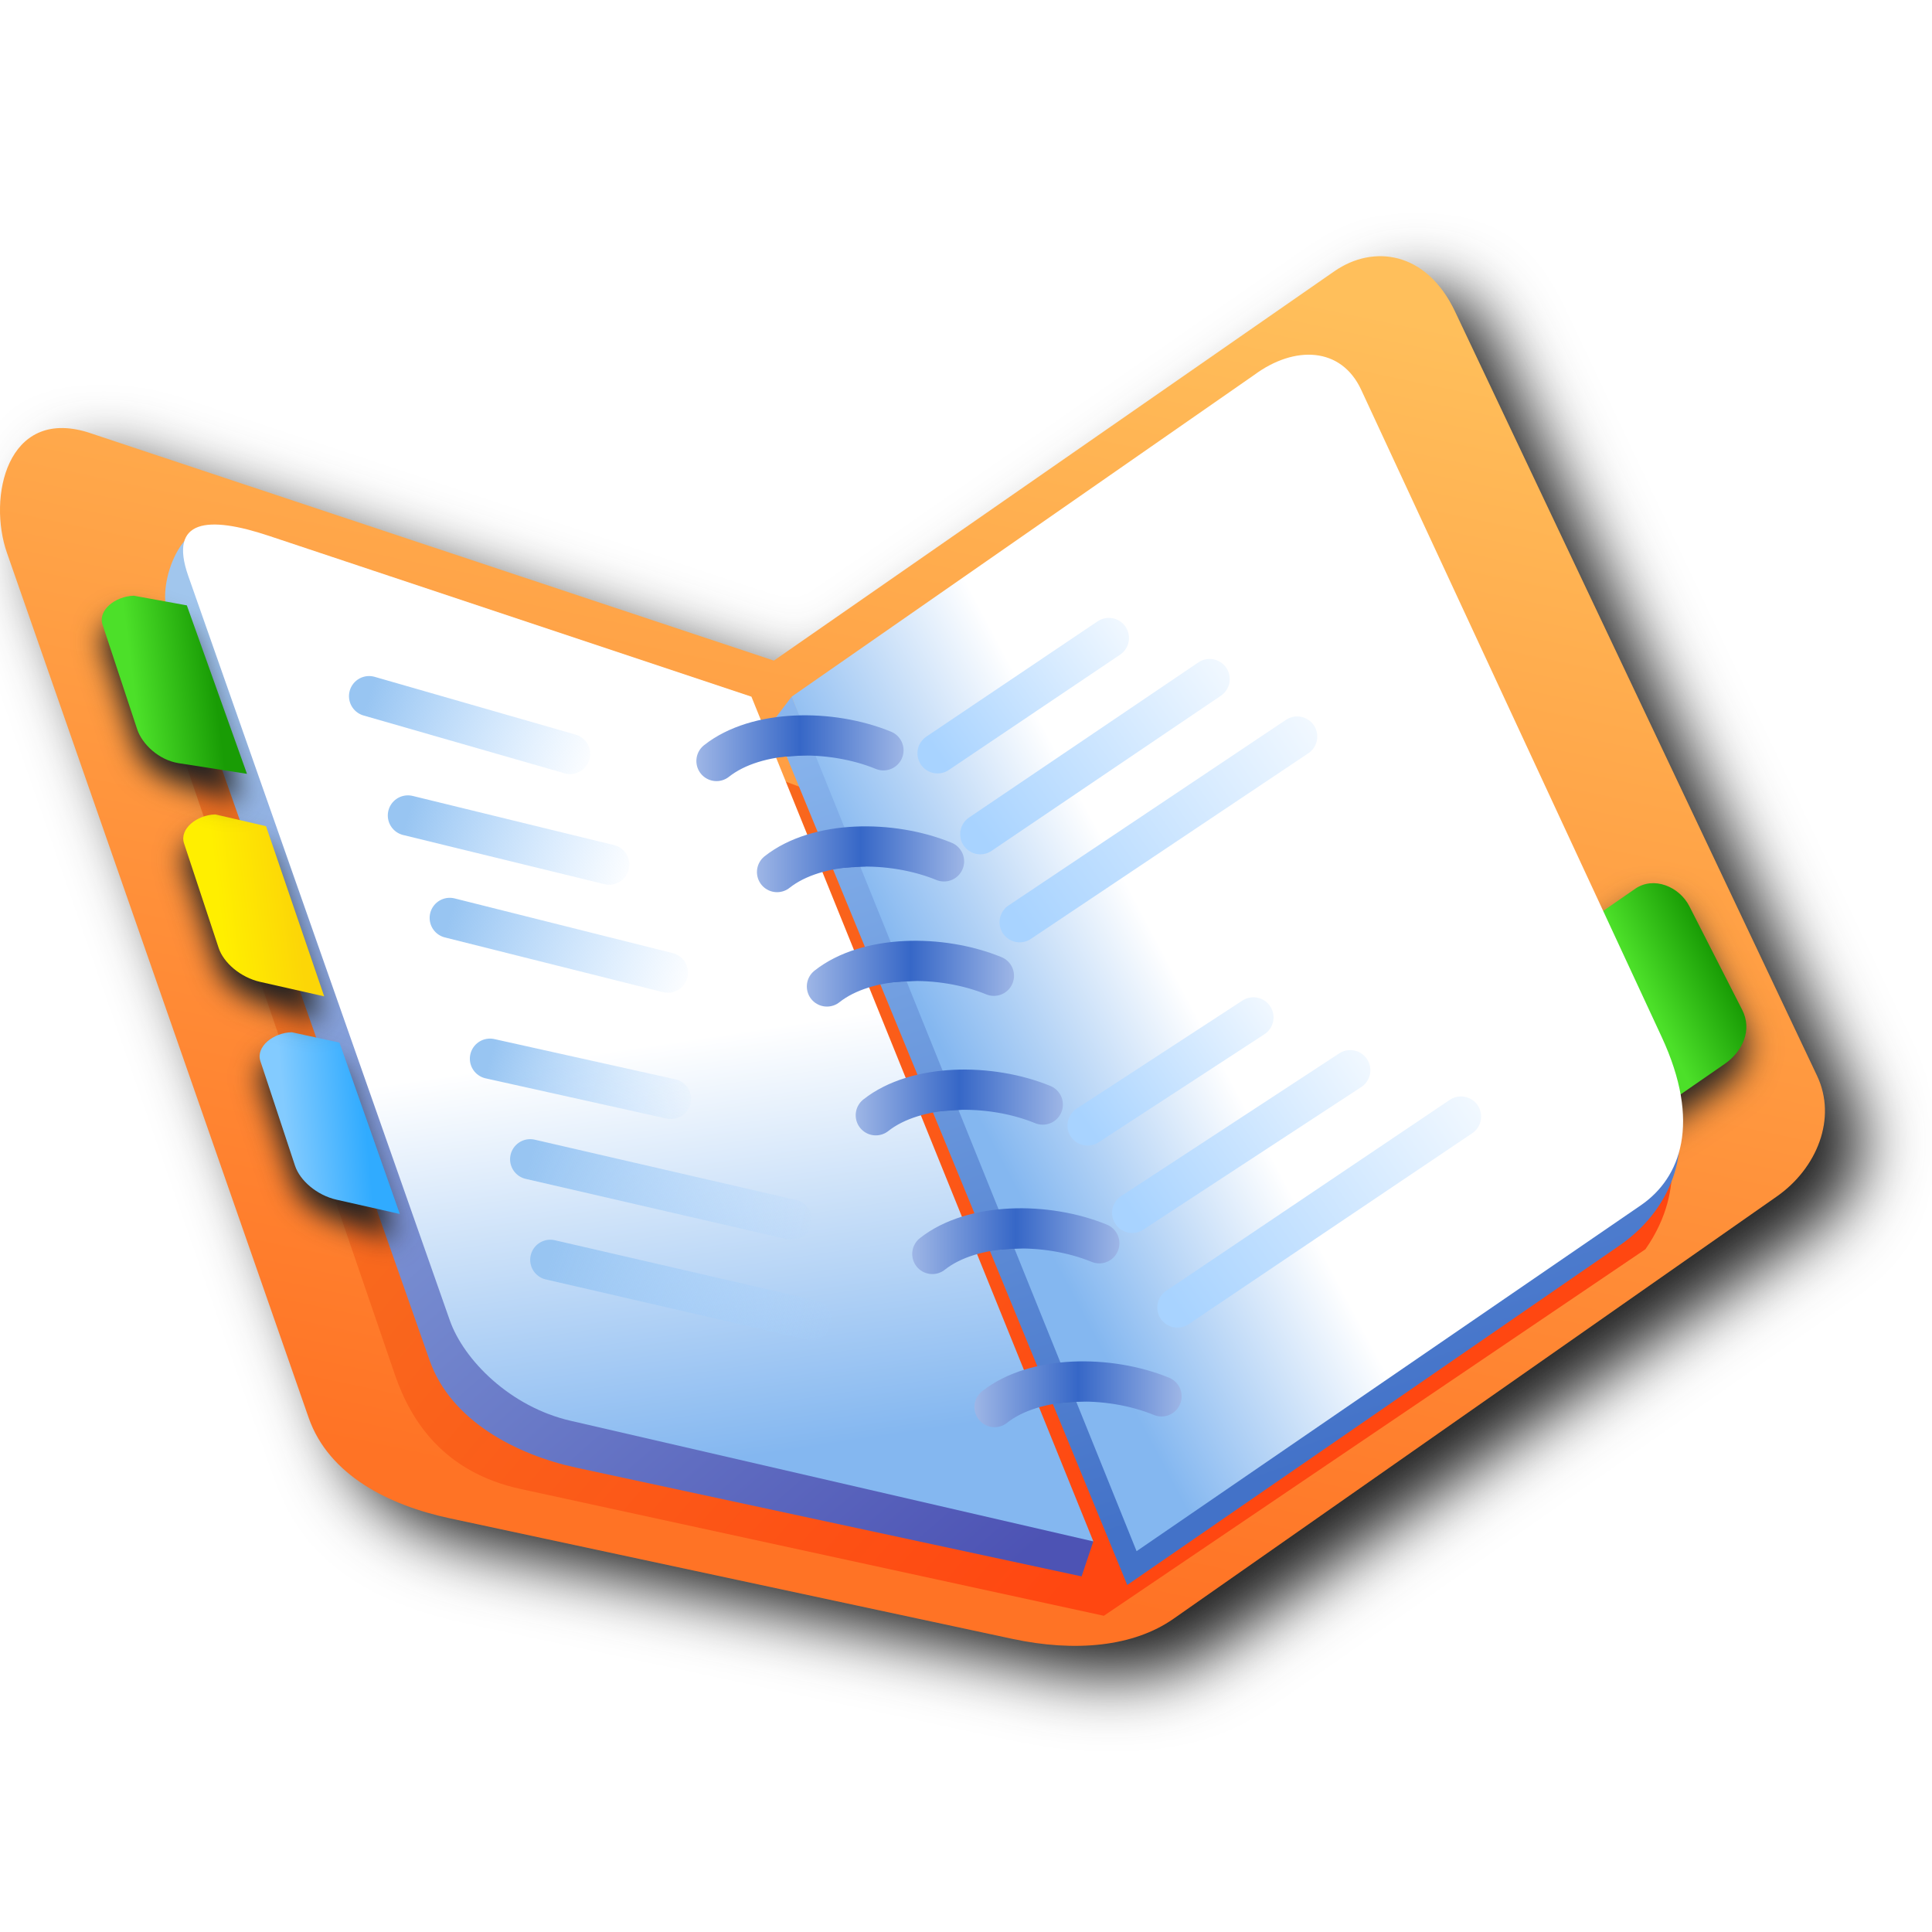
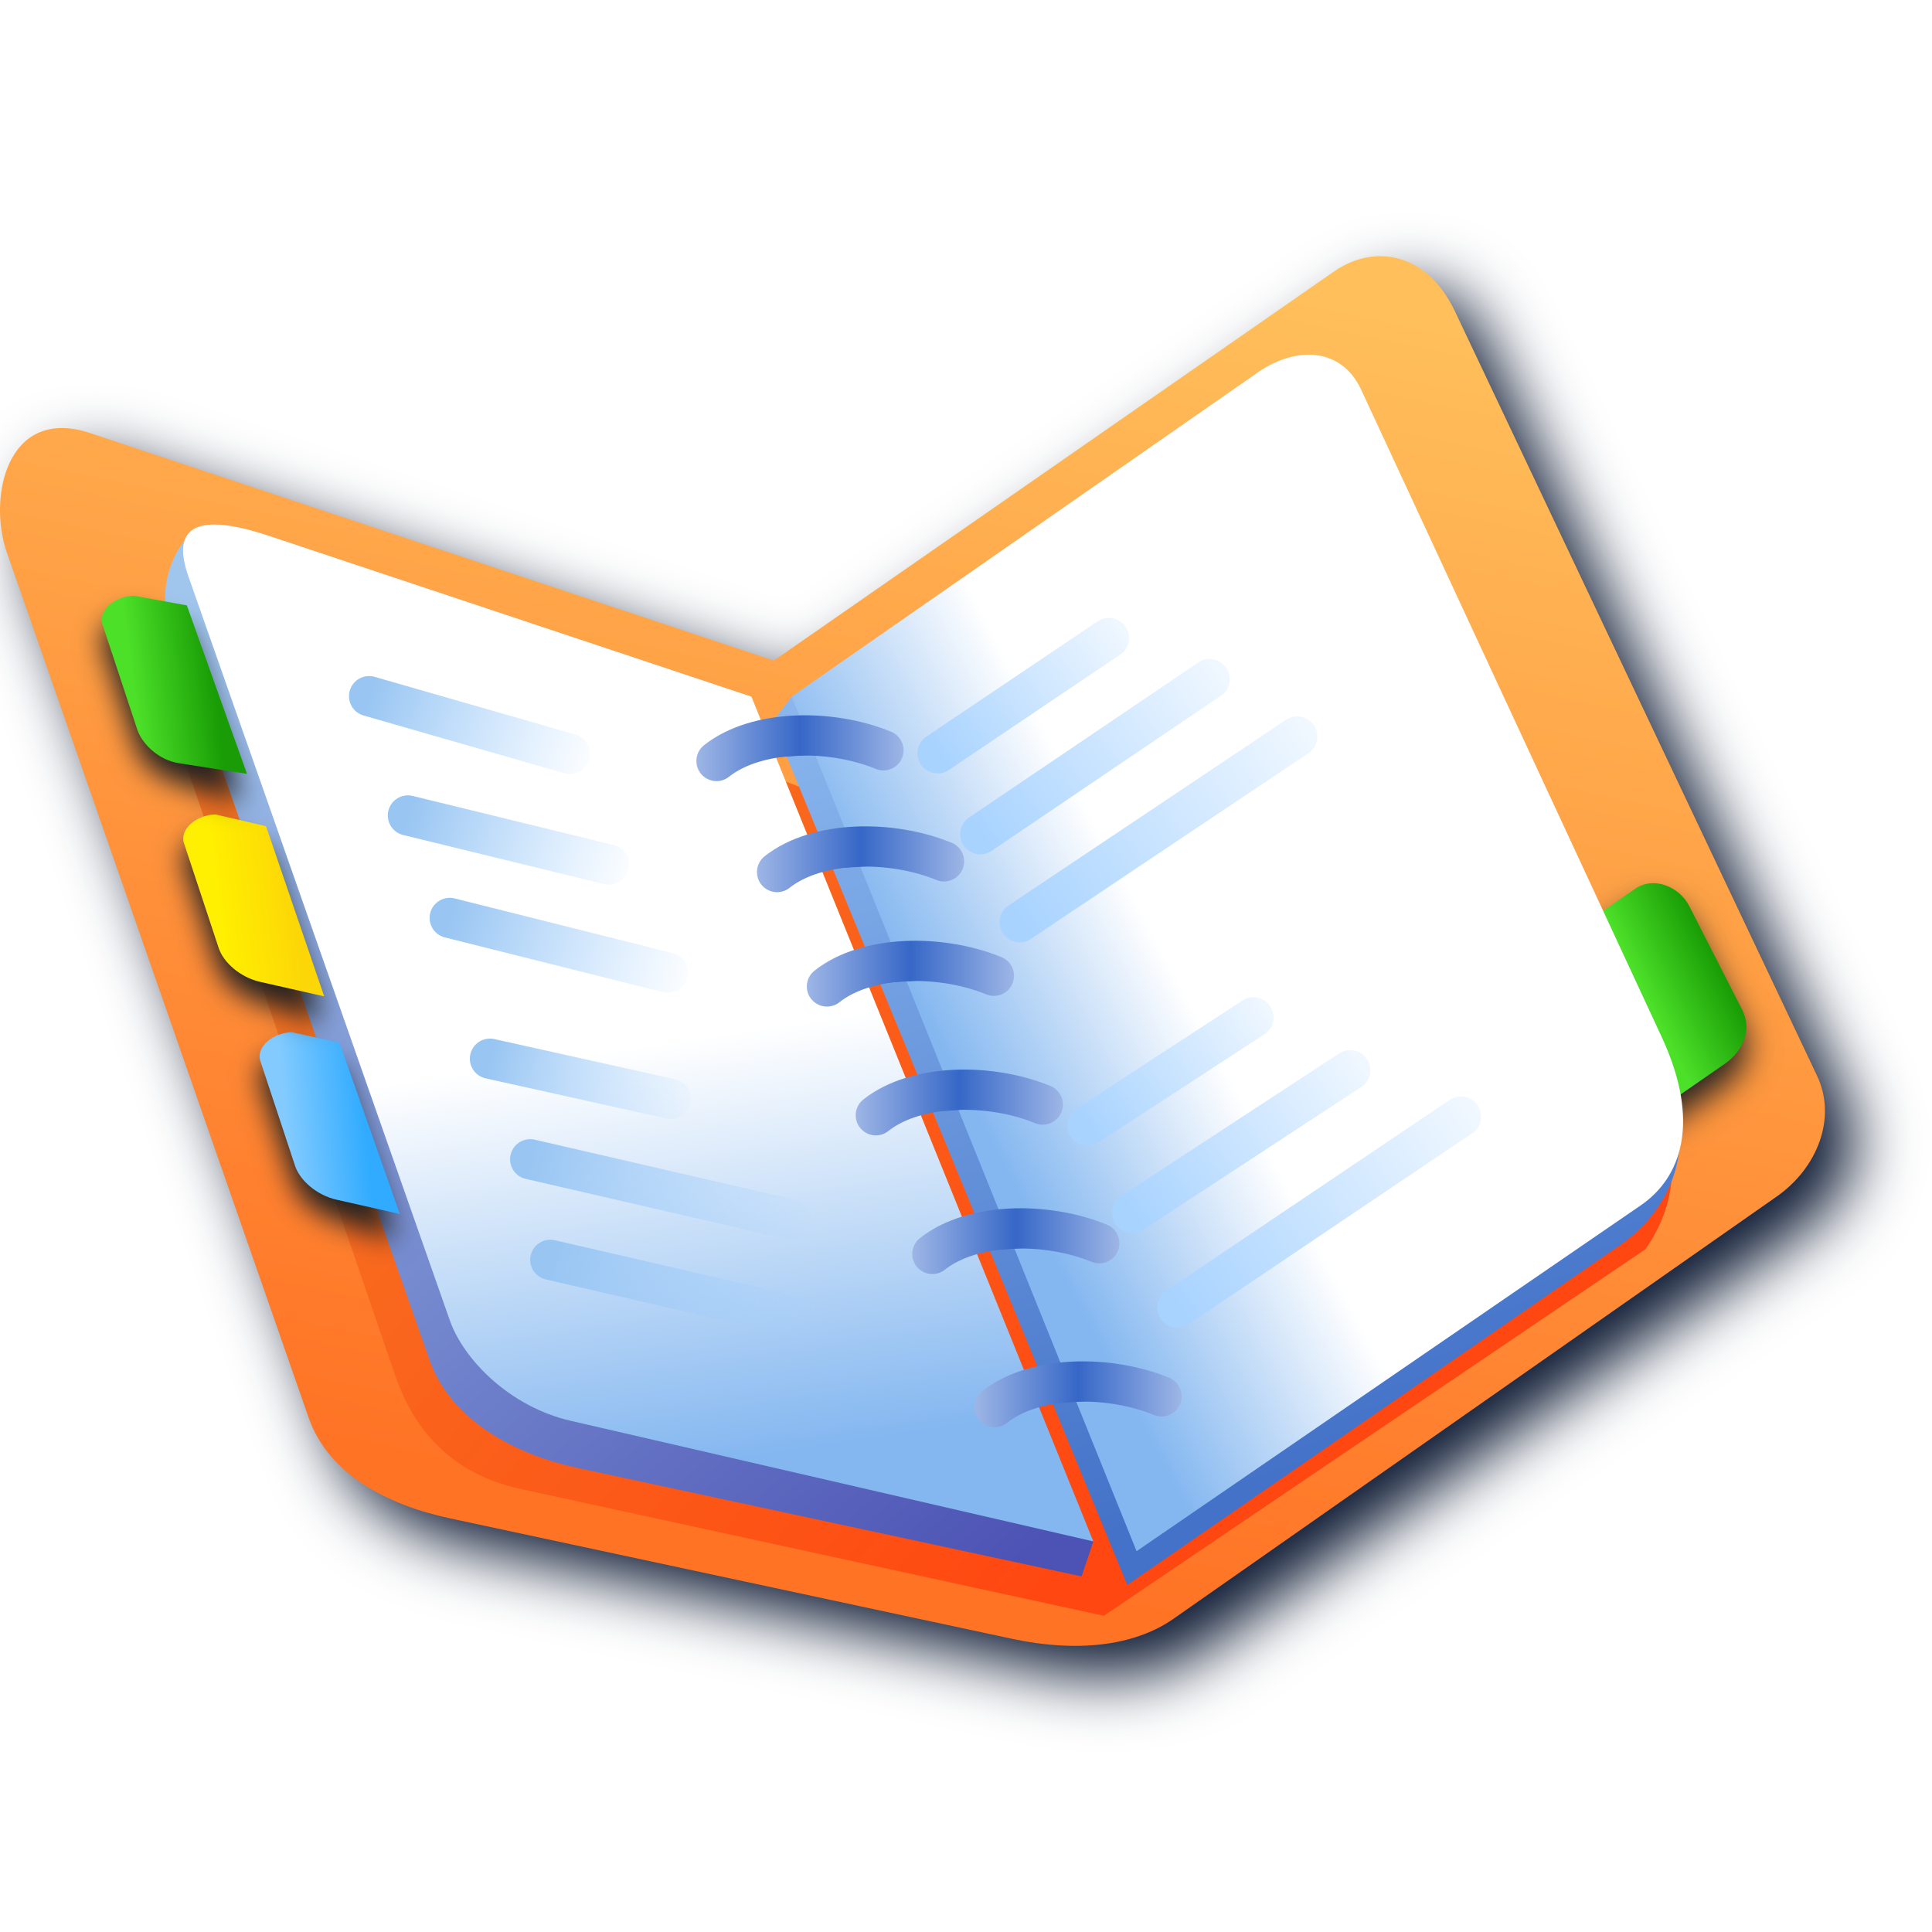
<svg xmlns="http://www.w3.org/2000/svg" xmlns:xlink="http://www.w3.org/1999/xlink" width="256" height="256" viewBox="0 0 256 256" version="1.1" id="svg8">
  <defs id="defs2">
    <linearGradient id="linearGradient380793">
      <stop style="stop-color:#ff4711;stop-opacity:1" offset="0" id="stop380789" />
      <stop style="stop-color:#f77221;stop-opacity:1" offset="1" id="stop380791" />
    </linearGradient>
    <linearGradient id="linearGradient299204">
      <stop style="stop-color:#ff7325;stop-opacity:1" offset="0" id="stop299200" />
      <stop style="stop-color:#ffbf5b;stop-opacity:1" offset="1" id="stop299202" />
    </linearGradient>
    <linearGradient id="linearGradient271741">
      <stop style="stop-color:#ffef00;stop-opacity:1" offset="0" id="stop271737" />
      <stop style="stop-color:#fcd607;stop-opacity:1" offset="1" id="stop271739" />
    </linearGradient>
    <linearGradient id="linearGradient259464">
      <stop style="stop-color:#83cbff;stop-opacity:1" offset="0" id="stop259460" />
      <stop style="stop-color:#30abff;stop-opacity:1" offset="1" id="stop259462" />
    </linearGradient>
    <linearGradient id="linearGradient246270">
      <stop style="stop-color:#a1c6ed;stop-opacity:1" offset="0" id="stop246266" />
      <stop style="stop-color:#4d53b4;stop-opacity:1" offset="1" id="stop246268" />
    </linearGradient>
    <linearGradient id="linearGradient215567">
      <stop style="stop-color:#9eb6e6;stop-opacity:1" offset="0" id="stop215563" />
      <stop style="stop-color:#3667c7;stop-opacity:1" offset="0.5" id="stop215729" />
      <stop style="stop-color:#9eb6e6;stop-opacity:1" offset="1" id="stop215565" />
    </linearGradient>
    <linearGradient id="linearGradient174148">
      <stop style="stop-color:#4372c8;stop-opacity:1;" offset="0" id="stop174144" />
      <stop style="stop-color:#8bb7ee;stop-opacity:1" offset="1" id="stop174146" />
    </linearGradient>
    <linearGradient id="linearGradient148866">
      <stop style="stop-color:#98c5f2;stop-opacity:1" offset="0" id="stop148862" />
      <stop style="stop-color:#a8d3ff;stop-opacity:0.027" offset="1" id="stop148864" />
    </linearGradient>
    <linearGradient id="linearGradient77535">
      <stop style="stop-color:#a8d3ff;stop-opacity:1" offset="0" id="stop77531" />
      <stop style="stop-color:#f3f9ff;stop-opacity:1" offset="1" id="stop77533" />
    </linearGradient>
    <linearGradient id="linearGradient54632">
      <stop style="stop-color:#4ce029;stop-opacity:1" offset="0" id="stop54628" />
      <stop style="stop-color:#199c05;stop-opacity:1" offset="1" id="stop54630" />
    </linearGradient>
    <linearGradient id="linearGradient14054">
      <stop style="stop-color:#84b7f0;stop-opacity:1" offset="0" id="stop14050" />
      <stop style="stop-color:#ffffff;stop-opacity:1" offset="1" id="stop14052" />
    </linearGradient>
    <linearGradient xlink:href="#linearGradient14054" id="linearGradient14056" x1="-91.525" y1="76.426" x2="-86.231" y2="73.614" gradientUnits="userSpaceOnUse" gradientTransform="translate(-19.21258,0.076379)" />
    <linearGradient xlink:href="#linearGradient54632" id="linearGradient54634" x1="-100.057" y1="33.027" x2="-98.087" y2="33.045" gradientUnits="userSpaceOnUse" gradientTransform="rotate(-27.01924,-9.447336,40.02169)" />
    <linearGradient xlink:href="#linearGradient77535" id="linearGradient77537" x1="-91.718" y1="68.907" x2="-86.959" y2="65.54" gradientUnits="userSpaceOnUse" gradientTransform="translate(-19.21258,0.076379)" />
    <linearGradient xlink:href="#linearGradient77535" id="linearGradient141810" x1="-90.655" y1="70.918" x2="-84.453" y2="66.561" gradientUnits="userSpaceOnUse" gradientTransform="translate(-19.21258,0.076379)" />
    <linearGradient xlink:href="#linearGradient77535" id="linearGradient148017" x1="-89.677" y1="73.106" x2="-82.278" y2="67.991" gradientUnits="userSpaceOnUse" gradientTransform="translate(-19.21258,0.076379)" />
    <linearGradient xlink:href="#linearGradient77535" id="linearGradient148101" x1="-87.988" y1="78.159" x2="-83.365" y2="74.972" gradientUnits="userSpaceOnUse" gradientTransform="translate(-19.21258,0.076379)" />
    <linearGradient xlink:href="#linearGradient77535" id="linearGradient148223" x1="-86.879" y1="80.333" x2="-80.958" y2="76.286" gradientUnits="userSpaceOnUse" gradientTransform="translate(-19.21258,0.076379)" />
    <linearGradient xlink:href="#linearGradient77535" id="linearGradient148307" x1="-85.755" y1="82.685" x2="-78.205" y2="77.437" gradientUnits="userSpaceOnUse" gradientTransform="translate(-19.21258,0.076379)" />
    <linearGradient xlink:href="#linearGradient14054" id="linearGradient148719" x1="-96.29" y1="86.384" x2="-97.844" y2="76" gradientUnits="userSpaceOnUse" gradientTransform="translate(-19.21258,0.076379)" />
    <linearGradient xlink:href="#linearGradient148866" id="linearGradient148822" x1="-101.344" y1="81.5" x2="-94.344" y2="83.5" gradientUnits="userSpaceOnUse" gradientTransform="translate(-19.21258,0.076379)" />
    <linearGradient xlink:href="#linearGradient148866" id="linearGradient158833" x1="-101.844" y1="79" x2="-94.844" y2="81" gradientUnits="userSpaceOnUse" gradientTransform="translate(-19.21258,0.076379)" />
    <linearGradient xlink:href="#linearGradient148866" id="linearGradient158879" x1="-102.844" y1="76.5" x2="-97.844" y2="78" gradientUnits="userSpaceOnUse" gradientTransform="translate(-19.21258,0.076379)" />
    <linearGradient xlink:href="#linearGradient148866" id="linearGradient158965" gradientUnits="userSpaceOnUse" x1="-103.844" y1="73" x2="-97.922" y2="74.86" gradientTransform="translate(-19.21258,0.076379)" />
    <linearGradient xlink:href="#linearGradient148866" id="linearGradient159011" x1="-104.884" y1="70.453" x2="-99.38" y2="72.175" gradientUnits="userSpaceOnUse" gradientTransform="translate(-19.21258,0.076379)" />
    <linearGradient xlink:href="#linearGradient148866" id="linearGradient159095" x1="-105.849" y1="67.487" x2="-100.352" y2="69.424" gradientUnits="userSpaceOnUse" gradientTransform="translate(-19.21258,0.076379)" />
    <linearGradient xlink:href="#linearGradient174148" id="linearGradient174150" x1="-87.844" y1="88.5" x2="-95.344" y2="67.5" gradientUnits="userSpaceOnUse" gradientTransform="translate(-19.21258,0.076379)" />
    <linearGradient xlink:href="#linearGradient215567" id="linearGradient215569" x1="-97.713" y1="68.771" x2="-92.563" y2="68.771" gradientUnits="userSpaceOnUse" gradientTransform="translate(-19.21258,0.076379)" />
    <linearGradient xlink:href="#linearGradient215567" id="linearGradient246040" x1="-96.207" y1="71.531" x2="-91.057" y2="71.531" gradientUnits="userSpaceOnUse" gradientTransform="translate(-19.21258,0.076379)" />
    <linearGradient xlink:href="#linearGradient215567" id="linearGradient246048" x1="-94.967" y1="74.376" x2="-89.816" y2="74.376" gradientUnits="userSpaceOnUse" gradientTransform="translate(-19.21258,0.076379)" />
    <linearGradient xlink:href="#linearGradient215567" id="linearGradient246056" x1="-93.752" y1="77.578" x2="-88.601" y2="77.578" gradientUnits="userSpaceOnUse" gradientTransform="translate(-19.21258,0.076379)" />
    <linearGradient xlink:href="#linearGradient215567" id="linearGradient246064" x1="-92.347" y1="81.026" x2="-87.196" y2="81.026" gradientUnits="userSpaceOnUse" gradientTransform="translate(-19.21258,0.076379)" />
    <linearGradient xlink:href="#linearGradient215567" id="linearGradient246072" x1="-90.8" y1="84.832" x2="-85.65" y2="84.832" gradientUnits="userSpaceOnUse" gradientTransform="translate(-19.21258,0.076379)" />
    <linearGradient xlink:href="#linearGradient246270" id="linearGradient246272" x1="-110.202" y1="64.922" x2="-89.422" y2="88.748" gradientUnits="userSpaceOnUse" gradientTransform="translate(-19.21258,0.076379)" />
    <linearGradient xlink:href="#linearGradient259464" id="linearGradient259466" x1="-107.949" y1="77.892" x2="-105.969" y2="77.702" gradientUnits="userSpaceOnUse" gradientTransform="translate(-19.21258,0.076379)" />
    <linearGradient xlink:href="#linearGradient271741" id="linearGradient271743" x1="-109.575" y1="72.731" x2="-107.7" y2="72.5" gradientUnits="userSpaceOnUse" gradientTransform="translate(-19.21258,0.076379)" />
    <linearGradient xlink:href="#linearGradient54632" id="linearGradient288957" x1="-111.745" y1="66.941" x2="-109.759" y2="66.685" gradientUnits="userSpaceOnUse" gradientTransform="translate(-19.21258,0.076379)" />
    <linearGradient xlink:href="#linearGradient299204" id="linearGradient299206" x1="0.726" y1="62.548" x2="7.521" y2="30.377" gradientUnits="userSpaceOnUse" gradientTransform="translate(-108.1325,27.5)" />
    <linearGradient xlink:href="#linearGradient380793" id="linearGradient380795" x1="-107.349" y1="89.446" x2="-125.602" y2="73.943" gradientUnits="userSpaceOnUse" />
    <filter style="color-interpolation-filters:sRGB" id="filter399307" x="-0.243" y="-0.182" width="1.485" height="1.364">
      <feGaussianBlur stdDeviation="0.352" id="feGaussianBlur399309" />
    </filter>
    <filter style="color-interpolation-filters:sRGB" id="filter399618" x="-0.243" y="-0.179" width="1.485" height="1.359">
      <feGaussianBlur stdDeviation="0.35" id="feGaussianBlur399620" />
    </filter>
    <filter style="color-interpolation-filters:sRGB" id="filter399750" x="-0.25" y="-0.181" width="1.5" height="1.362">
      <feGaussianBlur stdDeviation="0.352" id="feGaussianBlur399752" />
    </filter>
    <filter style="color-interpolation-filters:sRGB" id="filter399980" x="-0.21" y="-0.177" width="1.42" height="1.353">
      <feGaussianBlur stdDeviation="0.413" id="feGaussianBlur399982" />
    </filter>
    <filter style="color-interpolation-filters:sRGB" id="filter403441" x="-0.042" y="-0.056" width="1.085" height="1.111">
      <feGaussianBlur stdDeviation="4.26" id="feGaussianBlur403443" />
    </filter>
  </defs>
  <g id="layer1" transform="translate(-12.56771)">
-     <path id="path403036" style="fill:#212121;fill-opacity:1;stroke:none;stroke-width:5.33px;stroke-linecap:butt;stroke-linejoin:miter;stroke-opacity:1;filter:url(#filter403441)" d="m 200.704,37.949 c -2.194,-0.058 -4.394,0.652 -6.326,1.994 L 120.11,91.533 29.149,61.264 C 18.489,58.033 15.921,69.891 18.489,77.254 l 39.975,114.596 c 2.665,7.64 10.659,11.611 18.654,13.324 l 74.621,15.99 c 8.24,1.766 15.99,1.067 21.32,-2.664 l 79.949,-55.967 c 5.33,-3.731 7.995,-10.362 5.33,-15.988 L 210.368,45.274 c -2.367,-4.997 -6.008,-7.228 -9.664,-7.324 z" />
+     <path id="path403036" style="fill:#0d1a33;fill-opacity:1;stroke:none;stroke-width:5.33px;stroke-linecap:butt;stroke-linejoin:miter;stroke-opacity:1;filter:url(#filter403441)" d="m 199.704,37.949 c -2.194,-0.058 -4.394,0.652 -6.326,1.994 L 119.11,91.533 28.149,61.264 C 17.489,58.033 14.921,69.891 17.489,77.254 l 39.975,114.596 c 2.665,7.64 10.659,11.611 18.654,13.324 l 74.621,15.99 c 8.24,1.766 15.99,1.067 21.32,-2.664 l 79.949,-55.967 c 5.33,-3.731 7.995,-10.362 5.33,-15.988 L 209.368,45.274 c -2.367,-4.997 -6.008,-7.228 -9.664,-7.324 z" />
    <g id="g402954" transform="matrix(5.329997,0,0,5.329997,728.0543,-267.8657)">
      <path style="opacity:1;fill:url(#linearGradient299206);fill-opacity:1;stroke:none;stroke-width:1px;stroke-linecap:butt;stroke-linejoin:miter;stroke-opacity:1" d="m -126.565,85.5 -7.5,-21.5 c -0.482,-1.381 0,-3.606 2,-3 L -114.999,66.679 -101.065,57 c 0.967,-0.671 2.289,-0.5 3,1 l 9,19 c 0.5,1.056 0,2.3 -1,3 l -15,10.5 c -1,0.7 -2.454,0.831 -4,0.5 l -14,-3 c -1.5,-0.321 -3,-1.067 -3.5,-2.5 z" id="path1048" />
      <path style="fill:url(#linearGradient380795);fill-opacity:1;stroke:none;stroke-width:1px;stroke-linecap:butt;stroke-linejoin:miter;stroke-opacity:1" d="m -121.823,67.191 -8.863,-1.054 6.266,18.295 c 0.4,1.167 1.224,2.427 3.127,2.841 l 14.497,3.152 13.464,-9.112 c 1.11,-1.588 0.486,-3.002 0.486,-3.002 0,0 -24.402,-9.911 -28.977,-11.121 z" id="path321624" />
      <path style="fill:url(#linearGradient174150);fill-opacity:1;stroke:none;stroke-width:1px;stroke-linecap:butt;stroke-linejoin:miter;stroke-opacity:1" d="m -114.557,67.576 -0.478,0.628 8.821,21.455 12.236,-8.438 c 1.481,-1.021 1.718,-2.634 1.331,-3.397 l -13.202,9.891 -8.708,-20.138" id="path6913" />
      <path style="fill:url(#linearGradient246272);fill-opacity:1;stroke:none;stroke-width:1px;stroke-linecap:butt;stroke-linejoin:miter;stroke-opacity:1" d="m -107.057,88.576 -0.292,0.87 -12.558,-2.702 c -1.495,-0.322 -3.123,-1.168 -3.65,-2.668 l -6.5,-18.5 c -0.331,-0.943 0.5,-2.5 1,-2 z" id="path4690" />
      <path style="fill:#212121;fill-opacity:1;stroke:none;stroke-width:1px;stroke-linecap:butt;stroke-linejoin:miter;stroke-opacity:1;filter:url(#filter399750)" d="m -124.405,81.086 -1.465,-0.504 c -0.475,-0.164 -0.91,-0.476 -1.032,-0.843 l -0.861,-2.602 c -0.118,-0.356 0.316,-0.706 0.779,-0.718 l 1.237,0.434 z" id="path399622" />
      <path style="fill:url(#linearGradient259466);fill-opacity:1;stroke:none;stroke-width:1px;stroke-linecap:butt;stroke-linejoin:miter;stroke-opacity:1" d="m -124.298,80.436 -1.573,-0.355 c -0.49,-0.111 -0.91,-0.476 -1.032,-0.843 l -0.861,-2.602 c -0.118,-0.356 0.316,-0.706 0.779,-0.718 l 1.186,0.257 z" id="path11587" />
      <path style="fill:#212121;fill-opacity:1;stroke:none;stroke-width:1px;stroke-linecap:butt;stroke-linejoin:miter;stroke-opacity:1;filter:url(#filter399618)" d="m -126.22,75.685 -1.551,-0.517 c -0.477,-0.159 -0.91,-0.476 -1.032,-0.843 l -0.861,-2.602 c -0.118,-0.356 0.316,-0.706 0.779,-0.718 l 1.322,0.447 z" id="path399490" />
      <path style="fill:url(#linearGradient271743);fill-opacity:1;stroke:none;stroke-width:1px;stroke-linecap:butt;stroke-linejoin:miter;stroke-opacity:1" d="m -126.178,75.026 -1.592,-0.36 c -0.49,-0.111 -0.91,-0.476 -1.032,-0.843 l -0.861,-2.602 c -0.118,-0.356 0.316,-0.706 0.779,-0.718 l 1.26,0.292 z" id="path11587-7" />
      <path style="fill:#212121;fill-opacity:1;stroke:none;stroke-width:1px;stroke-linecap:butt;stroke-linejoin:miter;stroke-opacity:1;filter:url(#filter399307)" d="m -128.226,70.208 -1.569,-0.48 c -0.481,-0.147 -0.91,-0.476 -1.032,-0.843 l -0.861,-2.602 c -0.118,-0.356 0.316,-0.706 0.779,-0.718 l 1.341,0.41 z" id="path399053" />
      <path style="fill:url(#linearGradient288957);fill-opacity:1;stroke:none;stroke-width:1px;stroke-linecap:butt;stroke-linejoin:miter;stroke-opacity:1" d="m -128.098,69.494 -1.698,-0.265 c -0.497,-0.078 -0.91,-0.476 -1.032,-0.843 l -0.861,-2.602 c -0.118,-0.356 0.316,-0.706 0.779,-0.718 l 1.317,0.24 z" id="path11587-5" />
      <path style="fill:url(#linearGradient148719);fill-opacity:1;stroke:none;stroke-width:1px;stroke-linecap:butt;stroke-linejoin:miter;stroke-opacity:1" d="m -107.057,88.576 -13,-3 c -1.488,-0.343 -2.649,-1.5 -3,-2.5 l -6.5,-18.5 c -0.5,-1.423 0.5,-1.5 2,-1 l 12,4 z" id="path3815" />
      <path id="path399834" style="fill:#212121;fill-opacity:1;fill-rule:evenodd;stroke-width:9;stroke-linecap:round;stroke-linejoin:round;filter:url(#filter399980);stop-color:#000000" d="m -94.995,73.825 1.412,-0.976 c 0.456,-0.315 1.093,-0.057 1.345,0.437 l 1.313,2.575 c 0.252,0.494 0.019,1.03 -0.437,1.345 l -1.412,0.976 c -0.456,0.315 -1.093,0.057 -1.345,-0.437 l -1.313,-2.575 c -0.252,-0.494 -0.019,-1.03 0.437,-1.345 z" />
      <path id="rect10885" style="fill:url(#linearGradient54634);fill-rule:evenodd;stroke-width:9;stroke-linecap:round;stroke-linejoin:round;stop-color:#000000" d="m -94.996,73.326 1.412,-0.976 c 0.456,-0.315 1.093,-0.057 1.345,0.437 l 1.313,2.575 c 0.252,0.494 0.019,1.03 -0.437,1.345 l -1.412,0.976 c -0.456,0.315 -1.093,0.057 -1.345,-0.437 l -1.313,-2.575 c -0.252,-0.494 -0.019,-1.03 0.437,-1.345 z" />
      <path style="fill:url(#linearGradient14056);fill-opacity:1;stroke:none;stroke-width:1px;stroke-linecap:butt;stroke-linejoin:miter;stroke-opacity:1" d="m -114.557,67.576 8.575,21.243 12.536,-8.599 c 0.991,-0.68 1.509,-2.051 0.517,-4.188 l -7.47,-16.087 c -0.496,-1.068 -1.657,-1.108 -2.657,-0.369 z" id="path5768" />
      <path style="fill:none;stroke:url(#linearGradient148822);stroke-width:1px;stroke-linecap:round;stroke-linejoin:miter;stroke-opacity:1" d="m -120.557,81.576 6.5,1.5" id="path7113" />
      <path style="fill:none;stroke:url(#linearGradient158833);stroke-width:1px;stroke-linecap:round;stroke-linejoin:miter;stroke-opacity:1" d="m -121.057,79.076 6.5,1.5" id="path7113-3" />
      <path style="fill:none;stroke:url(#linearGradient158879);stroke-width:1px;stroke-linecap:round;stroke-linejoin:miter;stroke-opacity:1" d="m -122.057,76.576 4.5,1" id="path7393" />
      <path style="fill:none;stroke:url(#linearGradient158965);stroke-width:1px;stroke-linecap:round;stroke-linejoin:miter;stroke-opacity:1" d="m -123.057,73.076 5.422,1.36" id="path7518" />
      <path style="fill:none;stroke:url(#linearGradient159011);stroke-width:1px;stroke-linecap:round;stroke-linejoin:miter;stroke-opacity:1" d="m -124.097,70.529 5.004,1.222" id="path7871" />
      <path style="fill:none;stroke:url(#linearGradient159095);stroke-width:1px;stroke-linecap:round;stroke-linejoin:miter;stroke-opacity:1" d="M -125.062,67.563 -120.065,69" id="path8034" />
      <path style="fill:none;stroke:url(#linearGradient148017);stroke-width:1px;stroke-linecap:round;stroke-linejoin:miter;stroke-opacity:1" d="m -108.889,73.183 6.899,-4.616" id="path8313" />
      <path style="fill:none;stroke:url(#linearGradient141810);stroke-width:1px;stroke-linecap:round;stroke-linejoin:miter;stroke-opacity:1" d="m -109.868,70.995 5.702,-3.857" id="path8590" />
      <path style="fill:none;stroke:url(#linearGradient77537);stroke-width:1px;stroke-linecap:round;stroke-linejoin:miter;stroke-opacity:1" d="m -110.93,68.984 4.259,-2.867" id="path8753" />
      <path style="fill:none;stroke:url(#linearGradient148101);stroke-width:1px;stroke-linecap:round;stroke-linejoin:miter;stroke-opacity:1" d="m -107.2,78.236 4.123,-2.687" id="path8840" />
      <path style="fill:none;stroke:url(#linearGradient148223);stroke-width:1px;stroke-linecap:round;stroke-linejoin:miter;stroke-opacity:1" d="m -106.091,80.409 5.421,-3.547" id="path8875" />
      <path style="fill:none;stroke:url(#linearGradient148307);stroke-width:1px;stroke-linecap:round;stroke-linejoin:miter;stroke-opacity:1" d="m -104.967,82.761 7.05,-4.747" id="path9000" />
      <path style="fill:#416bbf;fill-opacity:1;stroke:url(#linearGradient215569);stroke-width:1px;stroke-linecap:round;stroke-linejoin:miter;stroke-opacity:1" d="m -112.275,68.909 c -1.314,-0.538 -3.153,-0.523 -4.151,0.266" id="path13133" />
      <path style="fill:#416bbf;fill-opacity:1;stroke:url(#linearGradient246040);stroke-width:1px;stroke-linecap:round;stroke-linejoin:miter;stroke-opacity:1" d="m -110.769,71.67 c -1.314,-0.538 -3.153,-0.523 -4.151,0.266" id="path13133-3" />
      <path style="fill:#416bbf;fill-opacity:1;stroke:url(#linearGradient246048);stroke-width:1px;stroke-linecap:round;stroke-linejoin:miter;stroke-opacity:1" d="m -109.529,74.514 c -1.314,-0.538 -3.153,-0.523 -4.151,0.266" id="path13133-5" />
      <path style="fill:#416bbf;fill-opacity:1;stroke:url(#linearGradient246056);stroke-width:1px;stroke-linecap:round;stroke-linejoin:miter;stroke-opacity:1" d="m -108.314,77.716 c -1.314,-0.538 -3.153,-0.523 -4.151,0.266" id="path13133-6" />
      <path style="fill:#416bbf;fill-opacity:1;stroke:url(#linearGradient246064);stroke-width:1px;stroke-linecap:round;stroke-linejoin:miter;stroke-opacity:1" d="m -106.909,81.164 c -1.314,-0.538 -3.153,-0.523 -4.151,0.266" id="path13133-2" />
      <path style="fill:#416bbf;fill-opacity:1;stroke:url(#linearGradient246072);stroke-width:1px;stroke-linecap:round;stroke-linejoin:miter;stroke-opacity:1" d="m -105.362,84.97 c -1.314,-0.538 -3.153,-0.523 -4.151,0.266" id="path13133-9" />
    </g>
  </g>
</svg>
